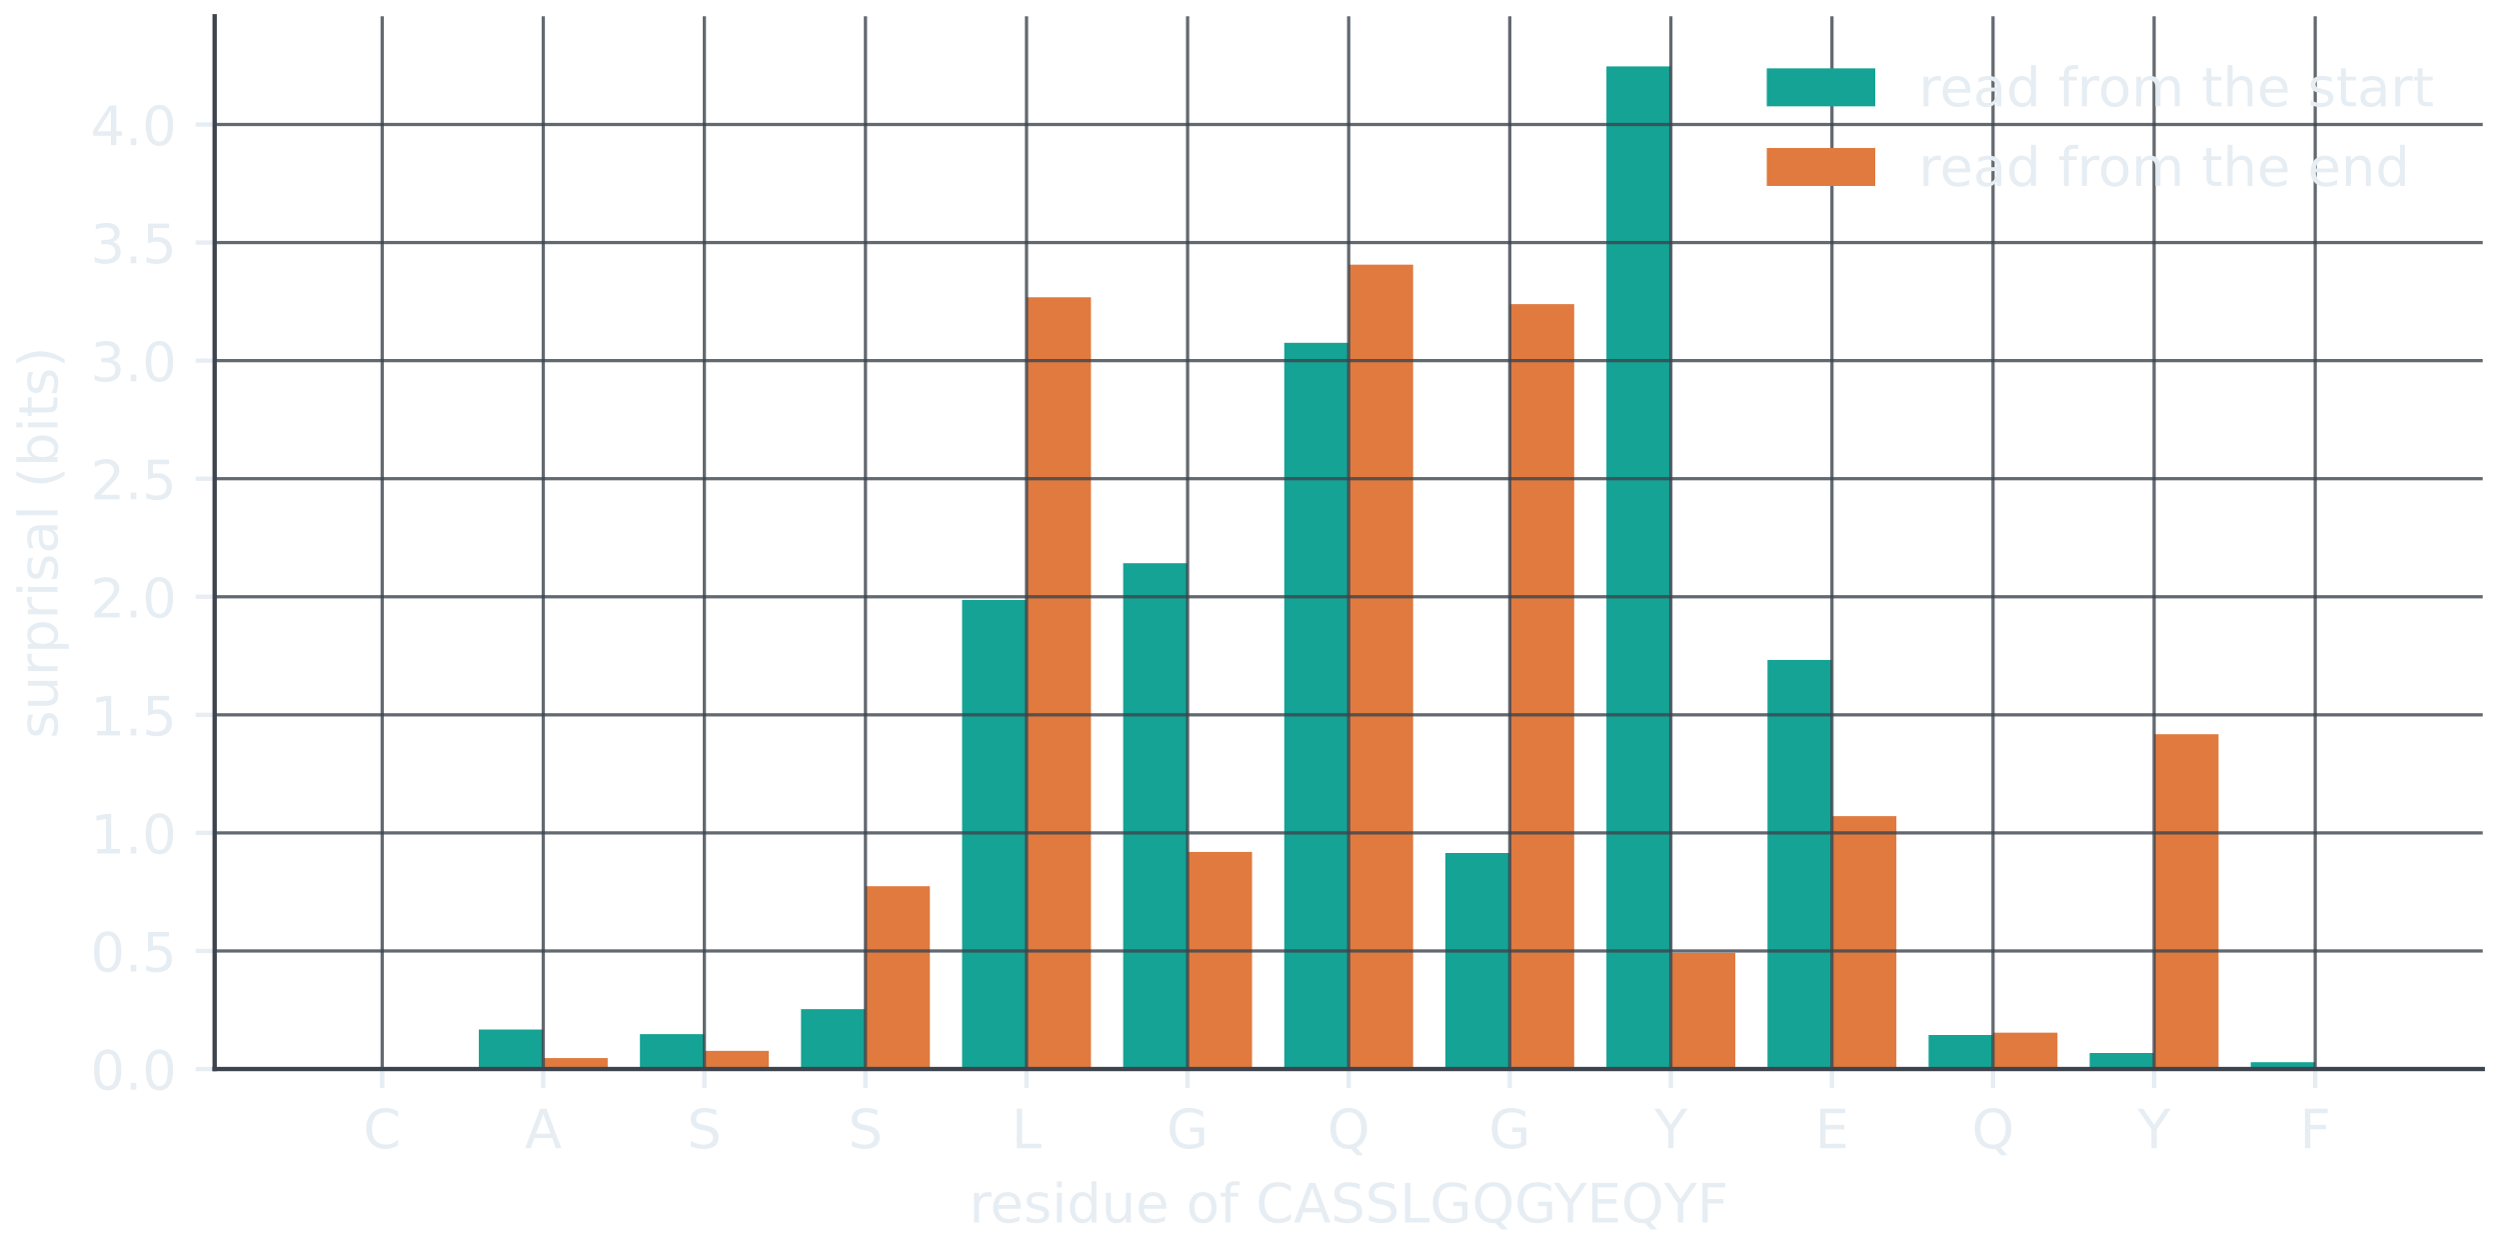
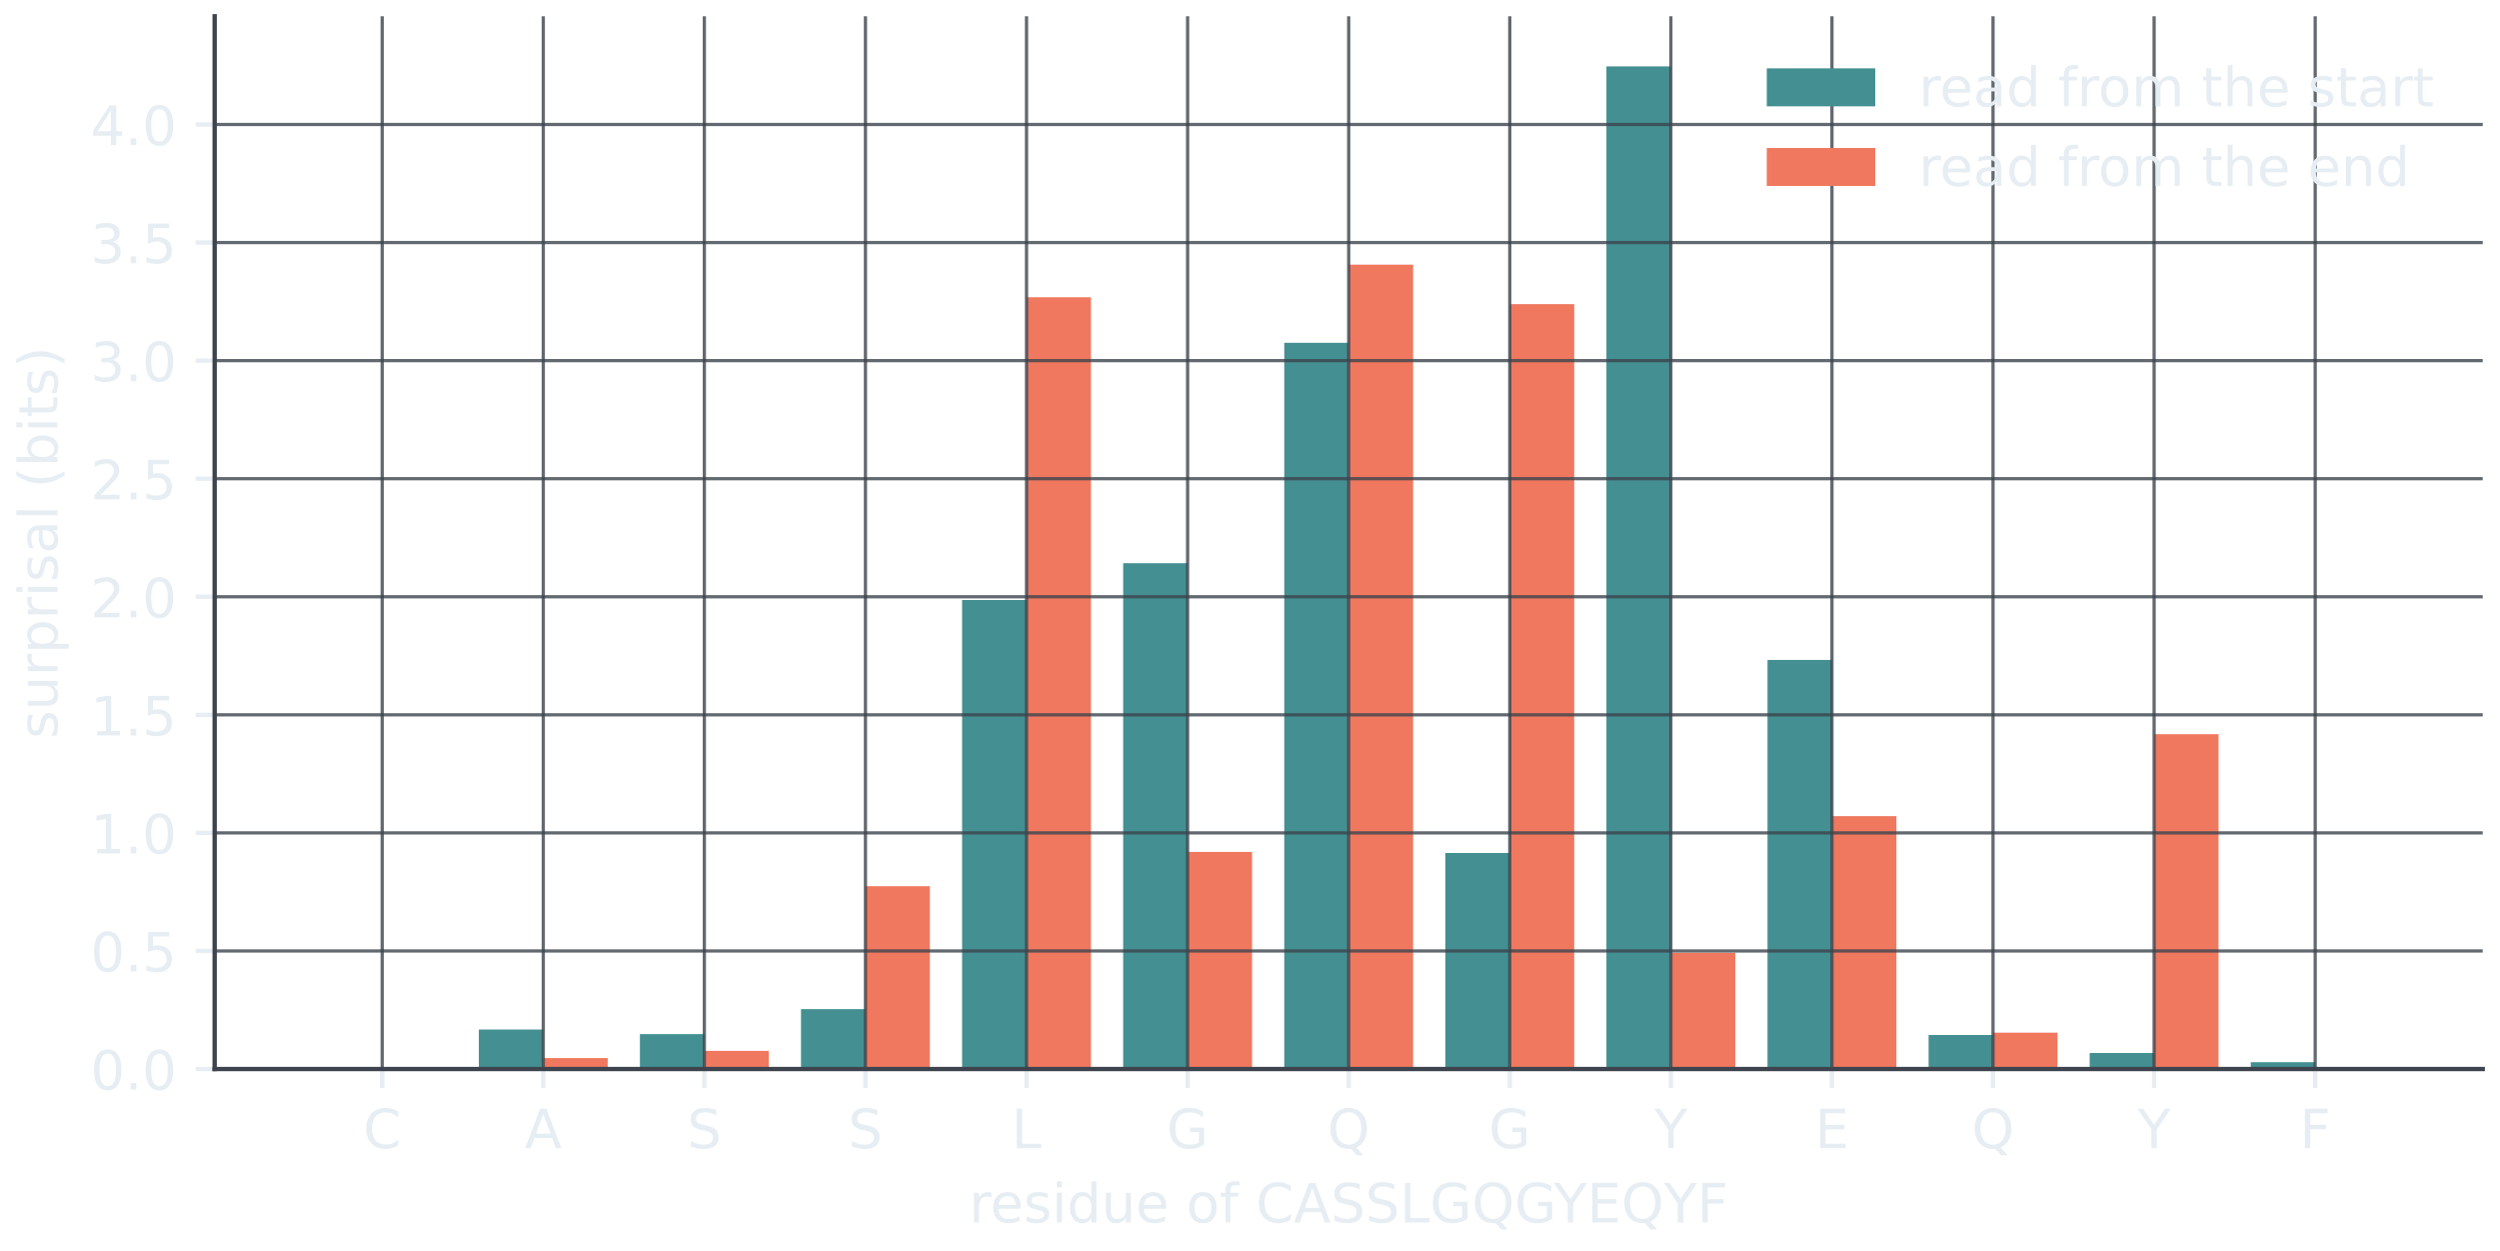
<svg xmlns="http://www.w3.org/2000/svg" xmlns:xlink="http://www.w3.org/1999/xlink" width="460.8pt" height="230.4pt" viewBox="0 0 460.8 230.4" version="1.1">
  <defs>
    <style type="text/css">*{stroke-linejoin: round; stroke-linecap: butt}</style>
  </defs>
  <g id="figure_1">
    <g id="patch_1">
      <path d="M 0 230.4  L 460.8 230.4  L 460.8 0  L 0 0  L 0 230.4  z " style="fill: none; opacity: 0" />
    </g>
    <g id="axes_1">
      <g id="patch_2">
        <path d="M 39.581 197.044  L 457.8 197.044  L 457.8 3  L 39.581 3  L 39.581 197.044  z " style="fill: none" />
      </g>
      <g id="patch_3">
-         <path d="M 58.591 197.044  L 70.473 197.044  L 70.473 196.951  L 58.591 196.951  z " clip-path="url(#p8ed286cd66)" style="fill: #14a394" />
+         <path d="M 58.591 197.044  L 70.473 197.044  L 70.473 196.951  L 58.591 196.951  z " clip-path="url(#p8ed286cd66)" style="fill: #438f91" />
      </g>
      <g id="patch_4">
-         <path d="M 88.294 197.044  L 100.176 197.044  L 100.176 189.761  L 88.294 189.761  z " clip-path="url(#p8ed286cd66)" style="fill: #14a394" />
+         <path d="M 88.294 197.044  L 100.176 197.044  L 100.176 189.761  L 88.294 189.761  z " clip-path="url(#p8ed286cd66)" style="fill: #438f91" />
      </g>
      <g id="patch_5">
-         <path d="M 117.997 197.044  L 129.879 197.044  L 129.879 190.613  L 117.997 190.613  z " clip-path="url(#p8ed286cd66)" style="fill: #14a394" />
+         <path d="M 117.997 197.044  L 129.879 197.044  L 129.879 190.613  L 117.997 190.613  z " clip-path="url(#p8ed286cd66)" style="fill: #438f91" />
      </g>
      <g id="patch_6">
-         <path d="M 147.7 197.044  L 159.582 197.044  L 159.582 185.998  L 147.7 185.998  z " clip-path="url(#p8ed286cd66)" style="fill: #14a394" />
+         <path d="M 147.7 197.044  L 159.582 197.044  L 159.582 185.998  L 147.7 185.998  z " clip-path="url(#p8ed286cd66)" style="fill: #438f91" />
      </g>
      <g id="patch_7">
-         <path d="M 177.403 197.044  L 189.285 197.044  L 189.285 110.592  L 177.403 110.592  z " clip-path="url(#p8ed286cd66)" style="fill: #14a394" />
+         <path d="M 177.403 197.044  L 189.285 197.044  L 189.285 110.592  L 177.403 110.592  z " clip-path="url(#p8ed286cd66)" style="fill: #438f91" />
      </g>
      <g id="patch_8">
-         <path d="M 207.106 197.044  L 218.988 197.044  L 218.988 103.813  L 207.106 103.813  z " clip-path="url(#p8ed286cd66)" style="fill: #14a394" />
+         <path d="M 207.106 197.044  L 218.988 197.044  L 218.988 103.813  L 207.106 103.813  z " clip-path="url(#p8ed286cd66)" style="fill: #438f91" />
      </g>
      <g id="patch_9">
-         <path d="M 236.809 197.044  L 248.691 197.044  L 248.691 63.184  L 236.809 63.184  z " clip-path="url(#p8ed286cd66)" style="fill: #14a394" />
+         <path d="M 236.809 197.044  L 248.691 197.044  L 248.691 63.184  L 236.809 63.184  z " clip-path="url(#p8ed286cd66)" style="fill: #438f91" />
      </g>
      <g id="patch_10">
-         <path d="M 266.512 197.044  L 278.394 197.044  L 278.394 157.224  L 266.512 157.224  z " clip-path="url(#p8ed286cd66)" style="fill: #14a394" />
+         <path d="M 266.512 197.044  L 278.394 197.044  L 278.394 157.224  L 266.512 157.224  z " clip-path="url(#p8ed286cd66)" style="fill: #438f91" />
      </g>
      <g id="patch_11">
-         <path d="M 296.215 197.044  L 308.097 197.044  L 308.097 12.24  L 296.215 12.24  z " clip-path="url(#p8ed286cd66)" style="fill: #14a394" />
+         <path d="M 296.215 197.044  L 308.097 197.044  L 308.097 12.24  L 296.215 12.24  z " clip-path="url(#p8ed286cd66)" style="fill: #438f91" />
      </g>
      <g id="patch_12">
-         <path d="M 325.918 197.044  L 337.8 197.044  L 337.8 121.636  L 325.918 121.636  z " clip-path="url(#p8ed286cd66)" style="fill: #14a394" />
+         <path d="M 325.918 197.044  L 337.8 197.044  L 337.8 121.636  L 325.918 121.636  z " clip-path="url(#p8ed286cd66)" style="fill: #438f91" />
      </g>
      <g id="patch_13">
-         <path d="M 355.621 197.044  L 367.503 197.044  L 367.503 190.773  L 355.621 190.773  z " clip-path="url(#p8ed286cd66)" style="fill: #14a394" />
+         <path d="M 355.621 197.044  L 367.503 197.044  L 367.503 190.773  L 355.621 190.773  z " clip-path="url(#p8ed286cd66)" style="fill: #438f91" />
      </g>
      <g id="patch_14">
-         <path d="M 385.324 197.044  L 397.206 197.044  L 397.206 194.092  L 385.324 194.092  z " clip-path="url(#p8ed286cd66)" style="fill: #14a394" />
+         <path d="M 385.324 197.044  L 397.206 197.044  L 397.206 194.092  L 385.324 194.092  z " clip-path="url(#p8ed286cd66)" style="fill: #438f91" />
      </g>
      <g id="patch_15">
-         <path d="M 415.027 197.044  L 426.909 197.044  L 426.909 195.78  L 415.027 195.78  z " clip-path="url(#p8ed286cd66)" style="fill: #14a394" />
+         <path d="M 415.027 197.044  L 426.909 197.044  L 426.909 195.78  L 415.027 195.78  z " clip-path="url(#p8ed286cd66)" style="fill: #438f91" />
      </g>
      <g id="patch_16">
-         <path d="M 70.473 197.044  L 82.354 197.044  L 82.354 196.956  L 70.473 196.956  z " clip-path="url(#p8ed286cd66)" style="fill: #e07a3f" />
+         <path d="M 70.473 197.044  L 82.354 197.044  L 82.354 196.956  L 70.473 196.956  z " clip-path="url(#p8ed286cd66)" style="fill: #ef785f" />
      </g>
      <g id="patch_17">
-         <path d="M 100.176 197.044  L 112.057 197.044  L 112.057 195.022  L 100.176 195.022  z " clip-path="url(#p8ed286cd66)" style="fill: #e07a3f" />
+         <path d="M 100.176 197.044  L 112.057 197.044  L 112.057 195.022  L 100.176 195.022  z " clip-path="url(#p8ed286cd66)" style="fill: #ef785f" />
      </g>
      <g id="patch_18">
-         <path d="M 129.879 197.044  L 141.76 197.044  L 141.76 193.693  L 129.879 193.693  z " clip-path="url(#p8ed286cd66)" style="fill: #e07a3f" />
+         <path d="M 129.879 197.044  L 141.76 197.044  L 141.76 193.693  L 129.879 193.693  z " clip-path="url(#p8ed286cd66)" style="fill: #ef785f" />
      </g>
      <g id="patch_19">
-         <path d="M 159.582 197.044  L 171.463 197.044  L 171.463 163.347  L 159.582 163.347  z " clip-path="url(#p8ed286cd66)" style="fill: #e07a3f" />
+         <path d="M 159.582 197.044  L 171.463 197.044  L 171.463 163.347  L 159.582 163.347  z " clip-path="url(#p8ed286cd66)" style="fill: #ef785f" />
      </g>
      <g id="patch_20">
-         <path d="M 189.285 197.044  L 201.166 197.044  L 201.166 54.787  L 189.285 54.787  z " clip-path="url(#p8ed286cd66)" style="fill: #e07a3f" />
+         <path d="M 189.285 197.044  L 201.166 197.044  L 201.166 54.787  L 189.285 54.787  z " clip-path="url(#p8ed286cd66)" style="fill: #ef785f" />
      </g>
      <g id="patch_21">
-         <path d="M 218.988 197.044  L 230.869 197.044  L 230.869 157.026  L 218.988 157.026  z " clip-path="url(#p8ed286cd66)" style="fill: #e07a3f" />
+         <path d="M 218.988 197.044  L 230.869 197.044  L 230.869 157.026  L 218.988 157.026  z " clip-path="url(#p8ed286cd66)" style="fill: #ef785f" />
      </g>
      <g id="patch_22">
-         <path d="M 248.691 197.044  L 260.572 197.044  L 260.572 48.789  L 248.691 48.789  z " clip-path="url(#p8ed286cd66)" style="fill: #e07a3f" />
+         <path d="M 248.691 197.044  L 260.572 197.044  L 260.572 48.789  L 248.691 48.789  z " clip-path="url(#p8ed286cd66)" style="fill: #ef785f" />
      </g>
      <g id="patch_23">
-         <path d="M 278.394 197.044  L 290.275 197.044  L 290.275 56.058  L 278.394 56.058  z " clip-path="url(#p8ed286cd66)" style="fill: #e07a3f" />
+         <path d="M 278.394 197.044  L 290.275 197.044  L 290.275 56.058  L 278.394 56.058  z " clip-path="url(#p8ed286cd66)" style="fill: #ef785f" />
      </g>
      <g id="patch_24">
-         <path d="M 308.097 197.044  L 319.978 197.044  L 319.978 175.623  L 308.097 175.623  z " clip-path="url(#p8ed286cd66)" style="fill: #e07a3f" />
+         <path d="M 308.097 197.044  L 319.978 197.044  L 319.978 175.623  L 308.097 175.623  z " clip-path="url(#p8ed286cd66)" style="fill: #ef785f" />
      </g>
      <g id="patch_25">
-         <path d="M 337.8 197.044  L 349.681 197.044  L 349.681 150.429  L 337.8 150.429  z " clip-path="url(#p8ed286cd66)" style="fill: #e07a3f" />
+         <path d="M 337.8 197.044  L 349.681 197.044  L 349.681 150.429  L 337.8 150.429  z " clip-path="url(#p8ed286cd66)" style="fill: #ef785f" />
      </g>
      <g id="patch_26">
-         <path d="M 367.503 197.044  L 379.384 197.044  L 379.384 190.344  L 367.503 190.344  z " clip-path="url(#p8ed286cd66)" style="fill: #e07a3f" />
+         <path d="M 367.503 197.044  L 379.384 197.044  L 379.384 190.344  L 367.503 190.344  z " clip-path="url(#p8ed286cd66)" style="fill: #ef785f" />
      </g>
      <g id="patch_27">
-         <path d="M 397.206 197.044  L 409.087 197.044  L 409.087 135.329  L 397.206 135.329  z " clip-path="url(#p8ed286cd66)" style="fill: #e07a3f" />
+         <path d="M 397.206 197.044  L 409.087 197.044  L 409.087 135.329  L 397.206 135.329  z " clip-path="url(#p8ed286cd66)" style="fill: #ef785f" />
      </g>
      <g id="patch_28">
-         <path d="M 426.909 197.044  L 438.79 197.044  L 438.79 196.743  L 426.909 196.743  z " clip-path="url(#p8ed286cd66)" style="fill: #e07a3f" />
+         <path d="M 426.909 197.044  L 438.79 197.044  L 438.79 196.743  L 426.909 196.743  z " clip-path="url(#p8ed286cd66)" style="fill: #ef785f" />
      </g>
      <g id="matplotlib.axis_1">
        <g id="xtick_1">
          <g id="line2d_1">
            <path d="M 70.473 197.044  L 70.473 3  " clip-path="url(#p8ed286cd66)" style="fill: none; stroke: #3d444d; stroke-opacity: 0.8; stroke-width: 0.6; stroke-linecap: square" />
          </g>
          <g id="line2d_2">
            <defs>
              <path id="m35005625c3" d="M 0 0  L 0 3.5  " style="stroke: #e6edf3; stroke-width: 0.8" />
            </defs>
            <g>
              <use xlink:href="#m35005625c3" x="70.473" y="197.044" style="fill: #e6edf3; stroke: #e6edf3; stroke-width: 0.8" />
            </g>
          </g>
          <g id="text_1">
            <text style="font-size: 10px; font-family: 'DejaVu Sans', 'Bitstream Vera Sans', 'Computer Modern Sans Serif', 'Lucida Grande', 'Verdana', 'Geneva', 'Lucid', 'Arial', 'Helvetica', 'Avant Garde', sans-serif; text-anchor: middle; fill: #e6edf3" x="70.473" y="211.642" transform="rotate(-0 70.47261 211.6419)">C</text>
          </g>
        </g>
        <g id="xtick_2">
          <g id="line2d_3">
            <path d="M 100.176 197.044  L 100.176 3  " clip-path="url(#p8ed286cd66)" style="fill: none; stroke: #3d444d; stroke-opacity: 0.8; stroke-width: 0.6; stroke-linecap: square" />
          </g>
          <g id="line2d_4">
            <g>
              <use xlink:href="#m35005625c3" x="100.176" y="197.044" style="fill: #e6edf3; stroke: #e6edf3; stroke-width: 0.8" />
            </g>
          </g>
          <g id="text_2">
            <text style="font-size: 10px; font-family: 'DejaVu Sans', 'Bitstream Vera Sans', 'Computer Modern Sans Serif', 'Lucida Grande', 'Verdana', 'Geneva', 'Lucid', 'Arial', 'Helvetica', 'Avant Garde', sans-serif; text-anchor: middle; fill: #e6edf3" x="100.176" y="211.642" transform="rotate(-0 100.1756 211.6419)">A</text>
          </g>
        </g>
        <g id="xtick_3">
          <g id="line2d_5">
            <path d="M 129.879 197.044  L 129.879 3  " clip-path="url(#p8ed286cd66)" style="fill: none; stroke: #3d444d; stroke-opacity: 0.8; stroke-width: 0.6; stroke-linecap: square" />
          </g>
          <g id="line2d_6">
            <g>
              <use xlink:href="#m35005625c3" x="129.879" y="197.044" style="fill: #e6edf3; stroke: #e6edf3; stroke-width: 0.8" />
            </g>
          </g>
          <g id="text_3">
            <text style="font-size: 10px; font-family: 'DejaVu Sans', 'Bitstream Vera Sans', 'Computer Modern Sans Serif', 'Lucida Grande', 'Verdana', 'Geneva', 'Lucid', 'Arial', 'Helvetica', 'Avant Garde', sans-serif; text-anchor: middle; fill: #e6edf3" x="129.879" y="211.642" transform="rotate(-0 129.8786 211.6419)">S</text>
          </g>
        </g>
        <g id="xtick_4">
          <g id="line2d_7">
            <path d="M 159.582 197.044  L 159.582 3  " clip-path="url(#p8ed286cd66)" style="fill: none; stroke: #3d444d; stroke-opacity: 0.8; stroke-width: 0.6; stroke-linecap: square" />
          </g>
          <g id="line2d_8">
            <g>
              <use xlink:href="#m35005625c3" x="159.582" y="197.044" style="fill: #e6edf3; stroke: #e6edf3; stroke-width: 0.8" />
            </g>
          </g>
          <g id="text_4">
            <text style="font-size: 10px; font-family: 'DejaVu Sans', 'Bitstream Vera Sans', 'Computer Modern Sans Serif', 'Lucida Grande', 'Verdana', 'Geneva', 'Lucid', 'Arial', 'Helvetica', 'Avant Garde', sans-serif; text-anchor: middle; fill: #e6edf3" x="159.582" y="211.642" transform="rotate(-0 159.5816 211.6419)">S</text>
          </g>
        </g>
        <g id="xtick_5">
          <g id="line2d_9">
            <path d="M 189.285 197.044  L 189.285 3  " clip-path="url(#p8ed286cd66)" style="fill: none; stroke: #3d444d; stroke-opacity: 0.8; stroke-width: 0.6; stroke-linecap: square" />
          </g>
          <g id="line2d_10">
            <g>
              <use xlink:href="#m35005625c3" x="189.285" y="197.044" style="fill: #e6edf3; stroke: #e6edf3; stroke-width: 0.8" />
            </g>
          </g>
          <g id="text_5">
            <text style="font-size: 10px; font-family: 'DejaVu Sans', 'Bitstream Vera Sans', 'Computer Modern Sans Serif', 'Lucida Grande', 'Verdana', 'Geneva', 'Lucid', 'Arial', 'Helvetica', 'Avant Garde', sans-serif; text-anchor: middle; fill: #e6edf3" x="189.285" y="211.642" transform="rotate(-0 189.2846 211.6419)">L</text>
          </g>
        </g>
        <g id="xtick_6">
          <g id="line2d_11">
            <path d="M 218.988 197.044  L 218.988 3  " clip-path="url(#p8ed286cd66)" style="fill: none; stroke: #3d444d; stroke-opacity: 0.8; stroke-width: 0.6; stroke-linecap: square" />
          </g>
          <g id="line2d_12">
            <g>
              <use xlink:href="#m35005625c3" x="218.988" y="197.044" style="fill: #e6edf3; stroke: #e6edf3; stroke-width: 0.8" />
            </g>
          </g>
          <g id="text_6">
            <text style="font-size: 10px; font-family: 'DejaVu Sans', 'Bitstream Vera Sans', 'Computer Modern Sans Serif', 'Lucida Grande', 'Verdana', 'Geneva', 'Lucid', 'Arial', 'Helvetica', 'Avant Garde', sans-serif; text-anchor: middle; fill: #e6edf3" x="218.988" y="211.642" transform="rotate(-0 218.9876 211.6419)">G</text>
          </g>
        </g>
        <g id="xtick_7">
          <g id="line2d_13">
            <path d="M 248.691 197.044  L 248.691 3  " clip-path="url(#p8ed286cd66)" style="fill: none; stroke: #3d444d; stroke-opacity: 0.8; stroke-width: 0.6; stroke-linecap: square" />
          </g>
          <g id="line2d_14">
            <g>
              <use xlink:href="#m35005625c3" x="248.691" y="197.044" style="fill: #e6edf3; stroke: #e6edf3; stroke-width: 0.8" />
            </g>
          </g>
          <g id="text_7">
            <text style="font-size: 10px; font-family: 'DejaVu Sans', 'Bitstream Vera Sans', 'Computer Modern Sans Serif', 'Lucida Grande', 'Verdana', 'Geneva', 'Lucid', 'Arial', 'Helvetica', 'Avant Garde', sans-serif; text-anchor: middle; fill: #e6edf3" x="248.691" y="211.642" transform="rotate(-0 248.6906 211.6419)">Q</text>
          </g>
        </g>
        <g id="xtick_8">
          <g id="line2d_15">
            <path d="M 278.394 197.044  L 278.394 3  " clip-path="url(#p8ed286cd66)" style="fill: none; stroke: #3d444d; stroke-opacity: 0.8; stroke-width: 0.6; stroke-linecap: square" />
          </g>
          <g id="line2d_16">
            <g>
              <use xlink:href="#m35005625c3" x="278.394" y="197.044" style="fill: #e6edf3; stroke: #e6edf3; stroke-width: 0.8" />
            </g>
          </g>
          <g id="text_8">
            <text style="font-size: 10px; font-family: 'DejaVu Sans', 'Bitstream Vera Sans', 'Computer Modern Sans Serif', 'Lucida Grande', 'Verdana', 'Geneva', 'Lucid', 'Arial', 'Helvetica', 'Avant Garde', sans-serif; text-anchor: middle; fill: #e6edf3" x="278.394" y="211.642" transform="rotate(-0 278.3936 211.6419)">G</text>
          </g>
        </g>
        <g id="xtick_9">
          <g id="line2d_17">
            <path d="M 308.097 197.044  L 308.097 3  " clip-path="url(#p8ed286cd66)" style="fill: none; stroke: #3d444d; stroke-opacity: 0.8; stroke-width: 0.6; stroke-linecap: square" />
          </g>
          <g id="line2d_18">
            <g>
              <use xlink:href="#m35005625c3" x="308.097" y="197.044" style="fill: #e6edf3; stroke: #e6edf3; stroke-width: 0.8" />
            </g>
          </g>
          <g id="text_9">
            <text style="font-size: 10px; font-family: 'DejaVu Sans', 'Bitstream Vera Sans', 'Computer Modern Sans Serif', 'Lucida Grande', 'Verdana', 'Geneva', 'Lucid', 'Arial', 'Helvetica', 'Avant Garde', sans-serif; text-anchor: middle; fill: #e6edf3" x="308.097" y="211.642" transform="rotate(-0 308.0966 211.6419)">Y</text>
          </g>
        </g>
        <g id="xtick_10">
          <g id="line2d_19">
            <path d="M 337.8 197.044  L 337.8 3  " clip-path="url(#p8ed286cd66)" style="fill: none; stroke: #3d444d; stroke-opacity: 0.8; stroke-width: 0.6; stroke-linecap: square" />
          </g>
          <g id="line2d_20">
            <g>
              <use xlink:href="#m35005625c3" x="337.8" y="197.044" style="fill: #e6edf3; stroke: #e6edf3; stroke-width: 0.8" />
            </g>
          </g>
          <g id="text_10">
            <text style="font-size: 10px; font-family: 'DejaVu Sans', 'Bitstream Vera Sans', 'Computer Modern Sans Serif', 'Lucida Grande', 'Verdana', 'Geneva', 'Lucid', 'Arial', 'Helvetica', 'Avant Garde', sans-serif; text-anchor: middle; fill: #e6edf3" x="337.8" y="211.642" transform="rotate(-0 337.7996 211.6419)">E</text>
          </g>
        </g>
        <g id="xtick_11">
          <g id="line2d_21">
            <path d="M 367.503 197.044  L 367.503 3  " clip-path="url(#p8ed286cd66)" style="fill: none; stroke: #3d444d; stroke-opacity: 0.8; stroke-width: 0.6; stroke-linecap: square" />
          </g>
          <g id="line2d_22">
            <g>
              <use xlink:href="#m35005625c3" x="367.503" y="197.044" style="fill: #e6edf3; stroke: #e6edf3; stroke-width: 0.8" />
            </g>
          </g>
          <g id="text_11">
            <text style="font-size: 10px; font-family: 'DejaVu Sans', 'Bitstream Vera Sans', 'Computer Modern Sans Serif', 'Lucida Grande', 'Verdana', 'Geneva', 'Lucid', 'Arial', 'Helvetica', 'Avant Garde', sans-serif; text-anchor: middle; fill: #e6edf3" x="367.503" y="211.642" transform="rotate(-0 367.5026 211.6419)">Q</text>
          </g>
        </g>
        <g id="xtick_12">
          <g id="line2d_23">
            <path d="M 397.206 197.044  L 397.206 3  " clip-path="url(#p8ed286cd66)" style="fill: none; stroke: #3d444d; stroke-opacity: 0.8; stroke-width: 0.6; stroke-linecap: square" />
          </g>
          <g id="line2d_24">
            <g>
              <use xlink:href="#m35005625c3" x="397.206" y="197.044" style="fill: #e6edf3; stroke: #e6edf3; stroke-width: 0.8" />
            </g>
          </g>
          <g id="text_12">
            <text style="font-size: 10px; font-family: 'DejaVu Sans', 'Bitstream Vera Sans', 'Computer Modern Sans Serif', 'Lucida Grande', 'Verdana', 'Geneva', 'Lucid', 'Arial', 'Helvetica', 'Avant Garde', sans-serif; text-anchor: middle; fill: #e6edf3" x="397.206" y="211.642" transform="rotate(-0 397.2056 211.6419)">Y</text>
          </g>
        </g>
        <g id="xtick_13">
          <g id="line2d_25">
            <path d="M 426.909 197.044  L 426.909 3  " clip-path="url(#p8ed286cd66)" style="fill: none; stroke: #3d444d; stroke-opacity: 0.8; stroke-width: 0.6; stroke-linecap: square" />
          </g>
          <g id="line2d_26">
            <g>
              <use xlink:href="#m35005625c3" x="426.909" y="197.044" style="fill: #e6edf3; stroke: #e6edf3; stroke-width: 0.8" />
            </g>
          </g>
          <g id="text_13">
            <text style="font-size: 10px; font-family: 'DejaVu Sans', 'Bitstream Vera Sans', 'Computer Modern Sans Serif', 'Lucida Grande', 'Verdana', 'Geneva', 'Lucid', 'Arial', 'Helvetica', 'Avant Garde', sans-serif; text-anchor: middle; fill: #e6edf3" x="426.909" y="211.642" transform="rotate(-0 426.9086 211.6419)">F</text>
          </g>
        </g>
        <g id="text_14">
          <text style="font-size: 10px; font-family: 'DejaVu Sans', 'Bitstream Vera Sans', 'Computer Modern Sans Serif', 'Lucida Grande', 'Verdana', 'Geneva', 'Lucid', 'Arial', 'Helvetica', 'Avant Garde', sans-serif; text-anchor: middle; fill: #e6edf3" x="248.691" y="225.32" transform="rotate(-0 248.6906 225.3201)">residue of CASSLGQGYEQYF</text>
        </g>
      </g>
      <g id="matplotlib.axis_2">
        <g id="ytick_1">
          <g id="line2d_27">
            <path d="M 39.581 197.044  L 457.8 197.044  " clip-path="url(#p8ed286cd66)" style="fill: none; stroke: #3d444d; stroke-opacity: 0.8; stroke-width: 0.6; stroke-linecap: square" />
          </g>
          <g id="line2d_28">
            <defs>
              <path id="m396aa5f46c" d="M 0 0  L -3.5 0  " style="stroke: #e6edf3; stroke-width: 0.8" />
            </defs>
            <g>
              <use xlink:href="#m396aa5f46c" x="39.581" y="197.044" style="fill: #e6edf3; stroke: #e6edf3; stroke-width: 0.8" />
            </g>
          </g>
          <g id="text_15">
            <text style="font-size: 10px; font-family: 'DejaVu Sans', 'Bitstream Vera Sans', 'Computer Modern Sans Serif', 'Lucida Grande', 'Verdana', 'Geneva', 'Lucid', 'Arial', 'Helvetica', 'Avant Garde', sans-serif; text-anchor: end; fill: #e6edf3" x="32.581" y="200.843" transform="rotate(-0 32.58149 200.8427)">0.0</text>
          </g>
        </g>
        <g id="ytick_2">
          <g id="line2d_29">
            <path d="M 39.581 175.282  L 457.8 175.282  " clip-path="url(#p8ed286cd66)" style="fill: none; stroke: #3d444d; stroke-opacity: 0.8; stroke-width: 0.6; stroke-linecap: square" />
          </g>
          <g id="line2d_30">
            <g>
              <use xlink:href="#m396aa5f46c" x="39.581" y="175.282" style="fill: #e6edf3; stroke: #e6edf3; stroke-width: 0.8" />
            </g>
          </g>
          <g id="text_16">
            <text style="font-size: 10px; font-family: 'DejaVu Sans', 'Bitstream Vera Sans', 'Computer Modern Sans Serif', 'Lucida Grande', 'Verdana', 'Geneva', 'Lucid', 'Arial', 'Helvetica', 'Avant Garde', sans-serif; text-anchor: end; fill: #e6edf3" x="32.581" y="179.081" transform="rotate(-0 32.58149 179.0808)">0.5</text>
          </g>
        </g>
        <g id="ytick_3">
          <g id="line2d_31">
            <path d="M 39.581 153.52  L 457.8 153.52  " clip-path="url(#p8ed286cd66)" style="fill: none; stroke: #3d444d; stroke-opacity: 0.8; stroke-width: 0.6; stroke-linecap: square" />
          </g>
          <g id="line2d_32">
            <g>
              <use xlink:href="#m396aa5f46c" x="39.581" y="153.52" style="fill: #e6edf3; stroke: #e6edf3; stroke-width: 0.8" />
            </g>
          </g>
          <g id="text_17">
            <text style="font-size: 10px; font-family: 'DejaVu Sans', 'Bitstream Vera Sans', 'Computer Modern Sans Serif', 'Lucida Grande', 'Verdana', 'Geneva', 'Lucid', 'Arial', 'Helvetica', 'Avant Garde', sans-serif; text-anchor: end; fill: #e6edf3" x="32.581" y="157.319" transform="rotate(-0 32.58149 157.3189)">1.0</text>
          </g>
        </g>
        <g id="ytick_4">
          <g id="line2d_33">
            <path d="M 39.581 131.758  L 457.8 131.758  " clip-path="url(#p8ed286cd66)" style="fill: none; stroke: #3d444d; stroke-opacity: 0.8; stroke-width: 0.6; stroke-linecap: square" />
          </g>
          <g id="line2d_34">
            <g>
              <use xlink:href="#m396aa5f46c" x="39.581" y="131.758" style="fill: #e6edf3; stroke: #e6edf3; stroke-width: 0.8" />
            </g>
          </g>
          <g id="text_18">
            <text style="font-size: 10px; font-family: 'DejaVu Sans', 'Bitstream Vera Sans', 'Computer Modern Sans Serif', 'Lucida Grande', 'Verdana', 'Geneva', 'Lucid', 'Arial', 'Helvetica', 'Avant Garde', sans-serif; text-anchor: end; fill: #e6edf3" x="32.581" y="135.557" transform="rotate(-0 32.58149 135.5569)">1.5</text>
          </g>
        </g>
        <g id="ytick_5">
          <g id="line2d_35">
            <path d="M 39.581 109.996  L 457.8 109.996  " clip-path="url(#p8ed286cd66)" style="fill: none; stroke: #3d444d; stroke-opacity: 0.8; stroke-width: 0.6; stroke-linecap: square" />
          </g>
          <g id="line2d_36">
            <g>
              <use xlink:href="#m396aa5f46c" x="39.581" y="109.996" style="fill: #e6edf3; stroke: #e6edf3; stroke-width: 0.8" />
            </g>
          </g>
          <g id="text_19">
            <text style="font-size: 10px; font-family: 'DejaVu Sans', 'Bitstream Vera Sans', 'Computer Modern Sans Serif', 'Lucida Grande', 'Verdana', 'Geneva', 'Lucid', 'Arial', 'Helvetica', 'Avant Garde', sans-serif; text-anchor: end; fill: #e6edf3" x="32.581" y="113.795" transform="rotate(-0 32.58149 113.795)">2.0</text>
          </g>
        </g>
        <g id="ytick_6">
          <g id="line2d_37">
            <path d="M 39.581 88.234  L 457.8 88.234  " clip-path="url(#p8ed286cd66)" style="fill: none; stroke: #3d444d; stroke-opacity: 0.8; stroke-width: 0.6; stroke-linecap: square" />
          </g>
          <g id="line2d_38">
            <g>
              <use xlink:href="#m396aa5f46c" x="39.581" y="88.234" style="fill: #e6edf3; stroke: #e6edf3; stroke-width: 0.8" />
            </g>
          </g>
          <g id="text_20">
            <text style="font-size: 10px; font-family: 'DejaVu Sans', 'Bitstream Vera Sans', 'Computer Modern Sans Serif', 'Lucida Grande', 'Verdana', 'Geneva', 'Lucid', 'Arial', 'Helvetica', 'Avant Garde', sans-serif; text-anchor: end; fill: #e6edf3" x="32.581" y="92.033" transform="rotate(-0 32.58149 92.03306)">2.5</text>
          </g>
        </g>
        <g id="ytick_7">
          <g id="line2d_39">
            <path d="M 39.581 66.472  L 457.8 66.472  " clip-path="url(#p8ed286cd66)" style="fill: none; stroke: #3d444d; stroke-opacity: 0.8; stroke-width: 0.6; stroke-linecap: square" />
          </g>
          <g id="line2d_40">
            <g>
              <use xlink:href="#m396aa5f46c" x="39.581" y="66.472" style="fill: #e6edf3; stroke: #e6edf3; stroke-width: 0.8" />
            </g>
          </g>
          <g id="text_21">
            <text style="font-size: 10px; font-family: 'DejaVu Sans', 'Bitstream Vera Sans', 'Computer Modern Sans Serif', 'Lucida Grande', 'Verdana', 'Geneva', 'Lucid', 'Arial', 'Helvetica', 'Avant Garde', sans-serif; text-anchor: end; fill: #e6edf3" x="32.581" y="70.271" transform="rotate(-0 32.58149 70.27113)">3.0</text>
          </g>
        </g>
        <g id="ytick_8">
          <g id="line2d_41">
            <path d="M 39.581 44.71  L 457.8 44.71  " clip-path="url(#p8ed286cd66)" style="fill: none; stroke: #3d444d; stroke-opacity: 0.8; stroke-width: 0.6; stroke-linecap: square" />
          </g>
          <g id="line2d_42">
            <g>
              <use xlink:href="#m396aa5f46c" x="39.581" y="44.71" style="fill: #e6edf3; stroke: #e6edf3; stroke-width: 0.8" />
            </g>
          </g>
          <g id="text_22">
            <text style="font-size: 10px; font-family: 'DejaVu Sans', 'Bitstream Vera Sans', 'Computer Modern Sans Serif', 'Lucida Grande', 'Verdana', 'Geneva', 'Lucid', 'Arial', 'Helvetica', 'Avant Garde', sans-serif; text-anchor: end; fill: #e6edf3" x="32.581" y="48.509" transform="rotate(-0 32.58149 48.50919)">3.5</text>
          </g>
        </g>
        <g id="ytick_9">
          <g id="line2d_43">
            <path d="M 39.581 22.948  L 457.8 22.948  " clip-path="url(#p8ed286cd66)" style="fill: none; stroke: #3d444d; stroke-opacity: 0.8; stroke-width: 0.6; stroke-linecap: square" />
          </g>
          <g id="line2d_44">
            <g>
              <use xlink:href="#m396aa5f46c" x="39.581" y="22.948" style="fill: #e6edf3; stroke: #e6edf3; stroke-width: 0.8" />
            </g>
          </g>
          <g id="text_23">
            <text style="font-size: 10px; font-family: 'DejaVu Sans', 'Bitstream Vera Sans', 'Computer Modern Sans Serif', 'Lucida Grande', 'Verdana', 'Geneva', 'Lucid', 'Arial', 'Helvetica', 'Avant Garde', sans-serif; text-anchor: end; fill: #e6edf3" x="32.581" y="26.747" transform="rotate(-0 32.58149 26.74726)">4.0</text>
          </g>
        </g>
        <g id="text_24">
          <text style="font-size: 10px; font-family: 'DejaVu Sans', 'Bitstream Vera Sans', 'Computer Modern Sans Serif', 'Lucida Grande', 'Verdana', 'Geneva', 'Lucid', 'Arial', 'Helvetica', 'Avant Garde', sans-serif; text-anchor: middle; fill: #e6edf3" x="10.599" y="100.022" transform="rotate(-90 10.59868 100.0219)">surprisal (bits)</text>
        </g>
      </g>
      <g id="patch_29">
        <path d="M 39.581 197.044  L 39.581 3  " style="fill: none; stroke: #3d444d; stroke-width: 0.8; stroke-linejoin: miter; stroke-linecap: square" />
      </g>
      <g id="patch_30">
        <path d="M 39.581 197.044  L 457.8 197.044  " style="fill: none; stroke: #3d444d; stroke-width: 0.8; stroke-linejoin: miter; stroke-linecap: square" />
      </g>
      <g id="legend_1">
        <g id="patch_31">
-           <path d="M 325.784 19.599  L 345.784 19.599  L 345.784 12.599  L 325.784 12.599  z " style="fill: #14a394" />
+           <path d="M 325.784 19.599  L 345.784 19.599  L 345.784 12.599  L 325.784 12.599  z " style="fill: #438f91" />
        </g>
        <g id="text_25">
          <text style="font-size: 10px; font-family: 'DejaVu Sans', 'Bitstream Vera Sans', 'Computer Modern Sans Serif', 'Lucida Grande', 'Verdana', 'Geneva', 'Lucid', 'Arial', 'Helvetica', 'Avant Garde', sans-serif; text-anchor: start; fill: #e6edf3" x="353.784" y="19.599" transform="rotate(-0 353.7841 19.59868)">read from the start</text>
        </g>
        <g id="patch_32">
-           <path d="M 325.784 34.277  L 345.784 34.277  L 345.784 27.277  L 325.784 27.277  z " style="fill: #e07a3f" />
+           <path d="M 325.784 34.277  L 345.784 34.277  L 345.784 27.277  L 325.784 27.277  z " style="fill: #ef785f" />
        </g>
        <g id="text_26">
          <text style="font-size: 10px; font-family: 'DejaVu Sans', 'Bitstream Vera Sans', 'Computer Modern Sans Serif', 'Lucida Grande', 'Verdana', 'Geneva', 'Lucid', 'Arial', 'Helvetica', 'Avant Garde', sans-serif; text-anchor: start; fill: #e6edf3" x="353.784" y="34.277" transform="rotate(-0 353.7841 34.2768)">read from the end</text>
        </g>
      </g>
    </g>
  </g>
  <defs>
    <clipPath id="p8ed286cd66">
      <rect x="39.581" y="3" width="418.218" height="194.043" />
    </clipPath>
  </defs>
</svg>
